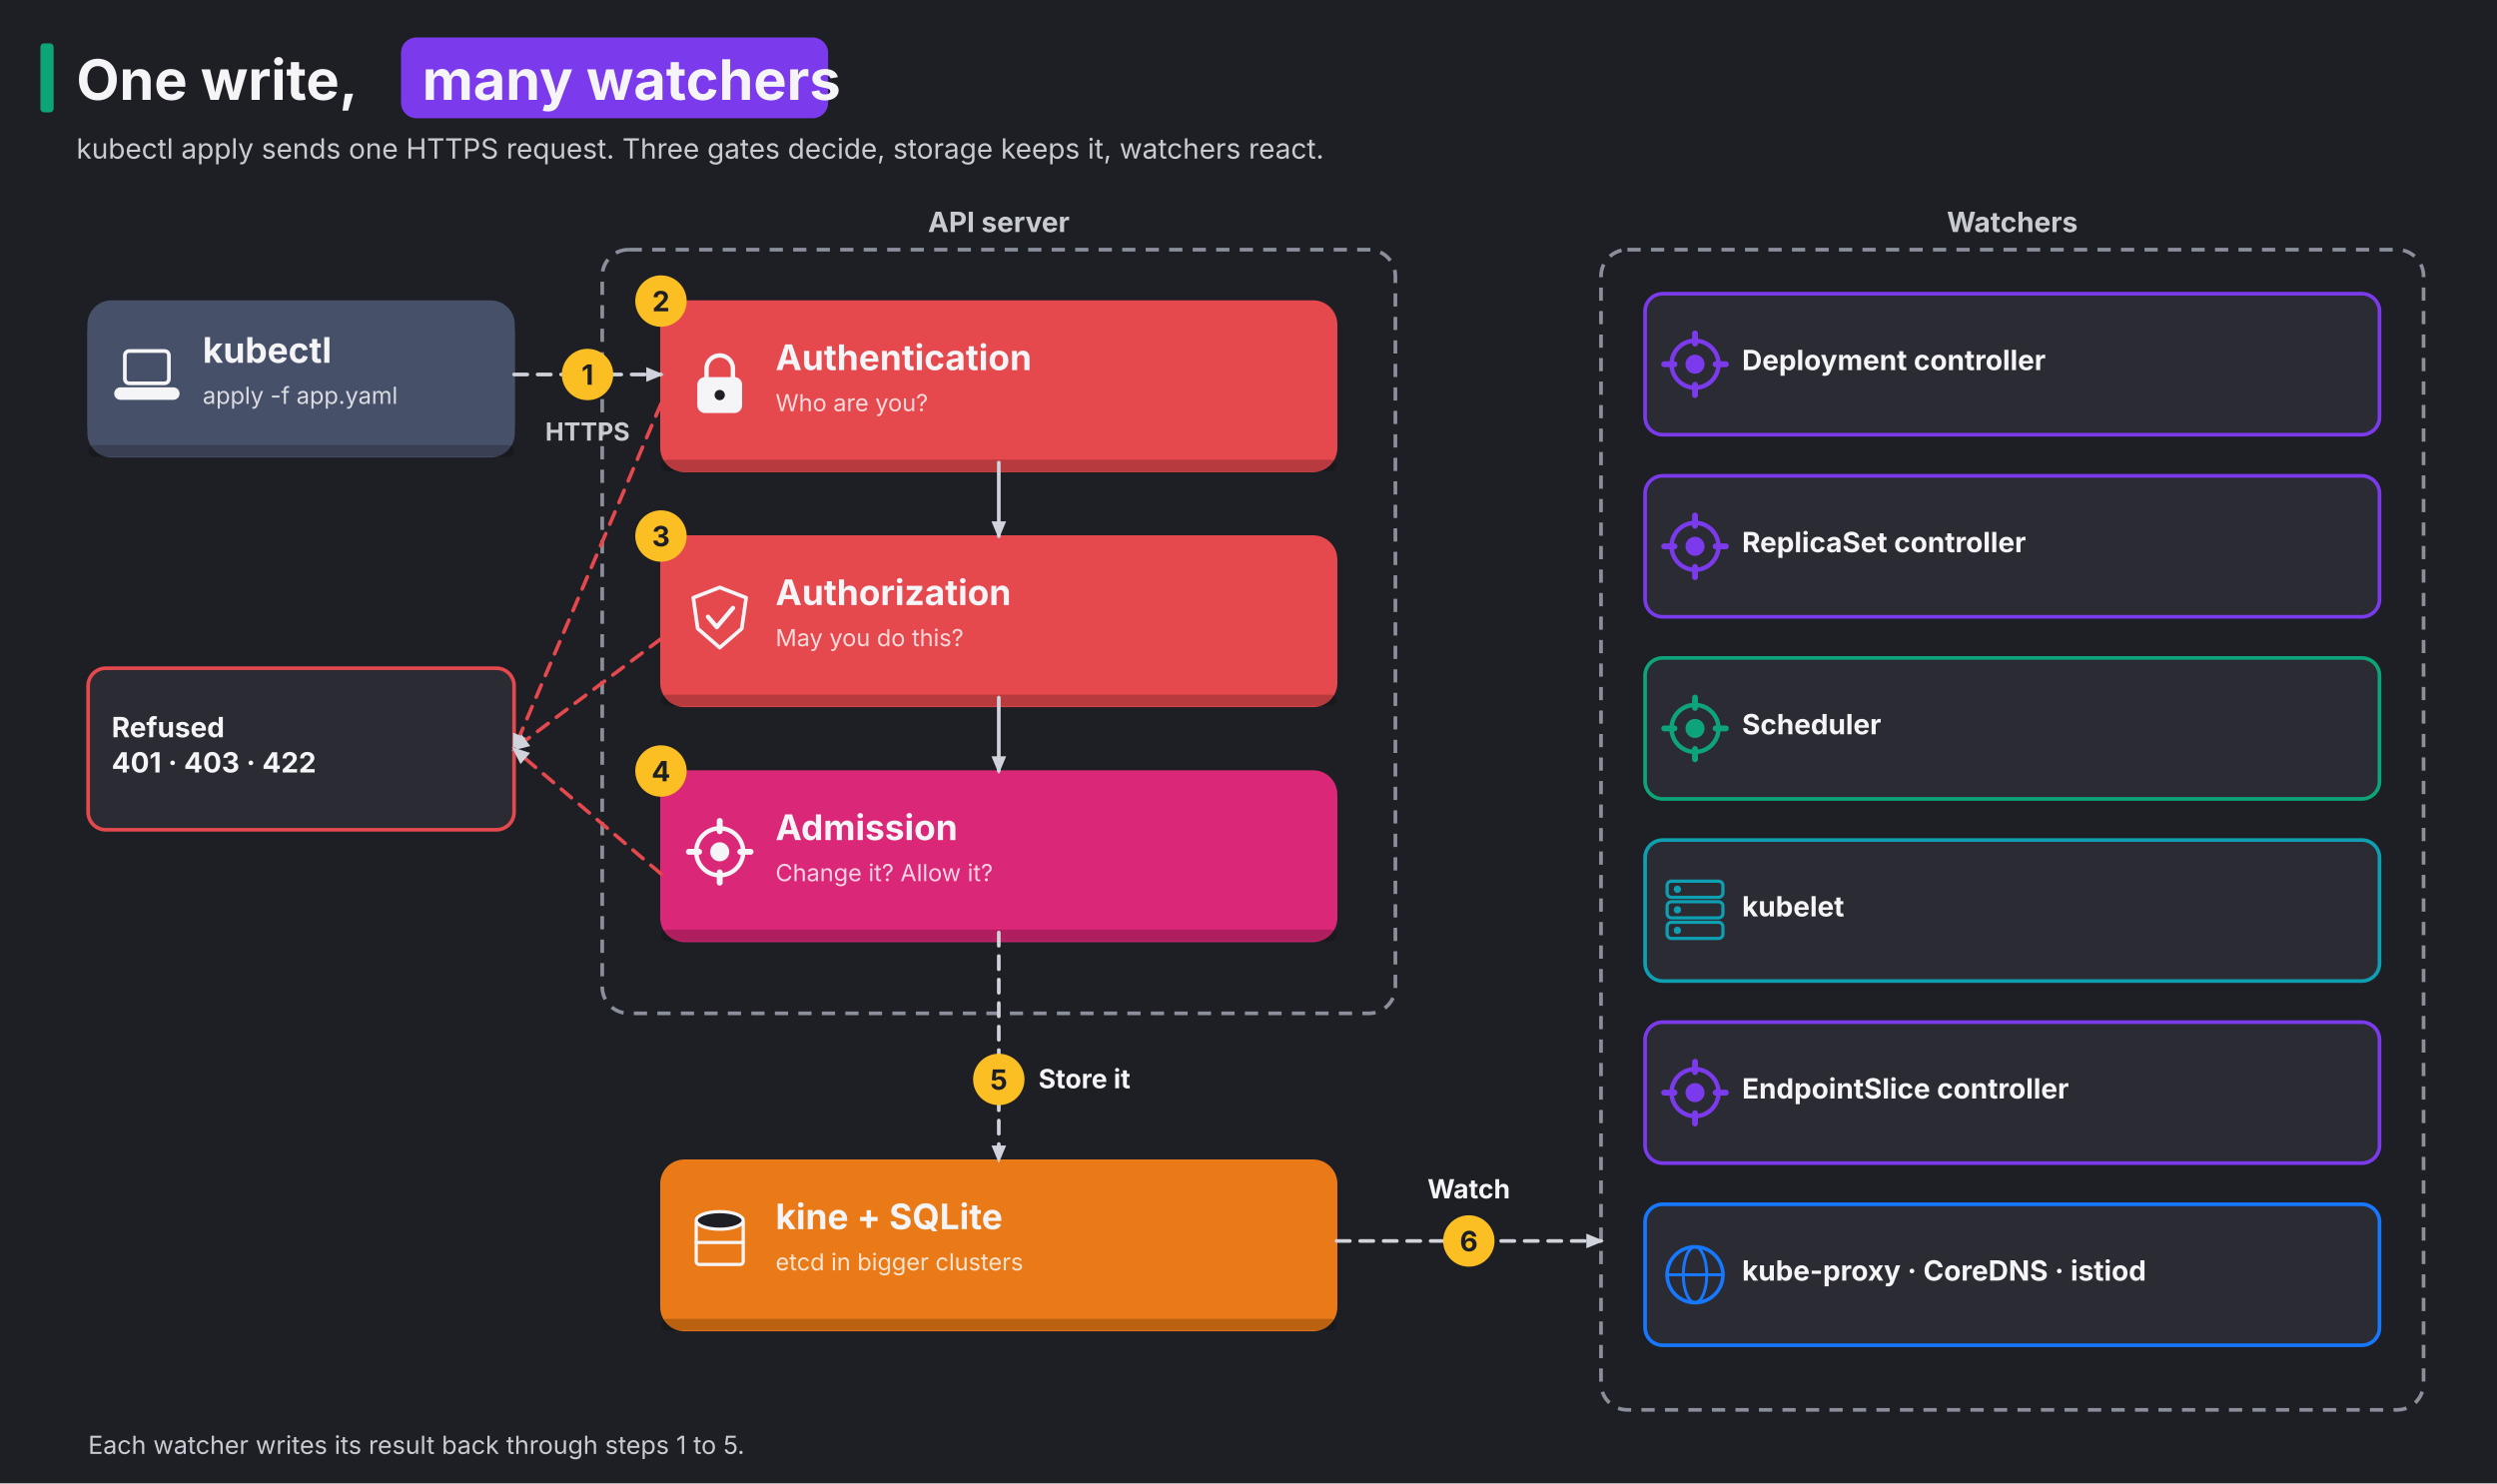
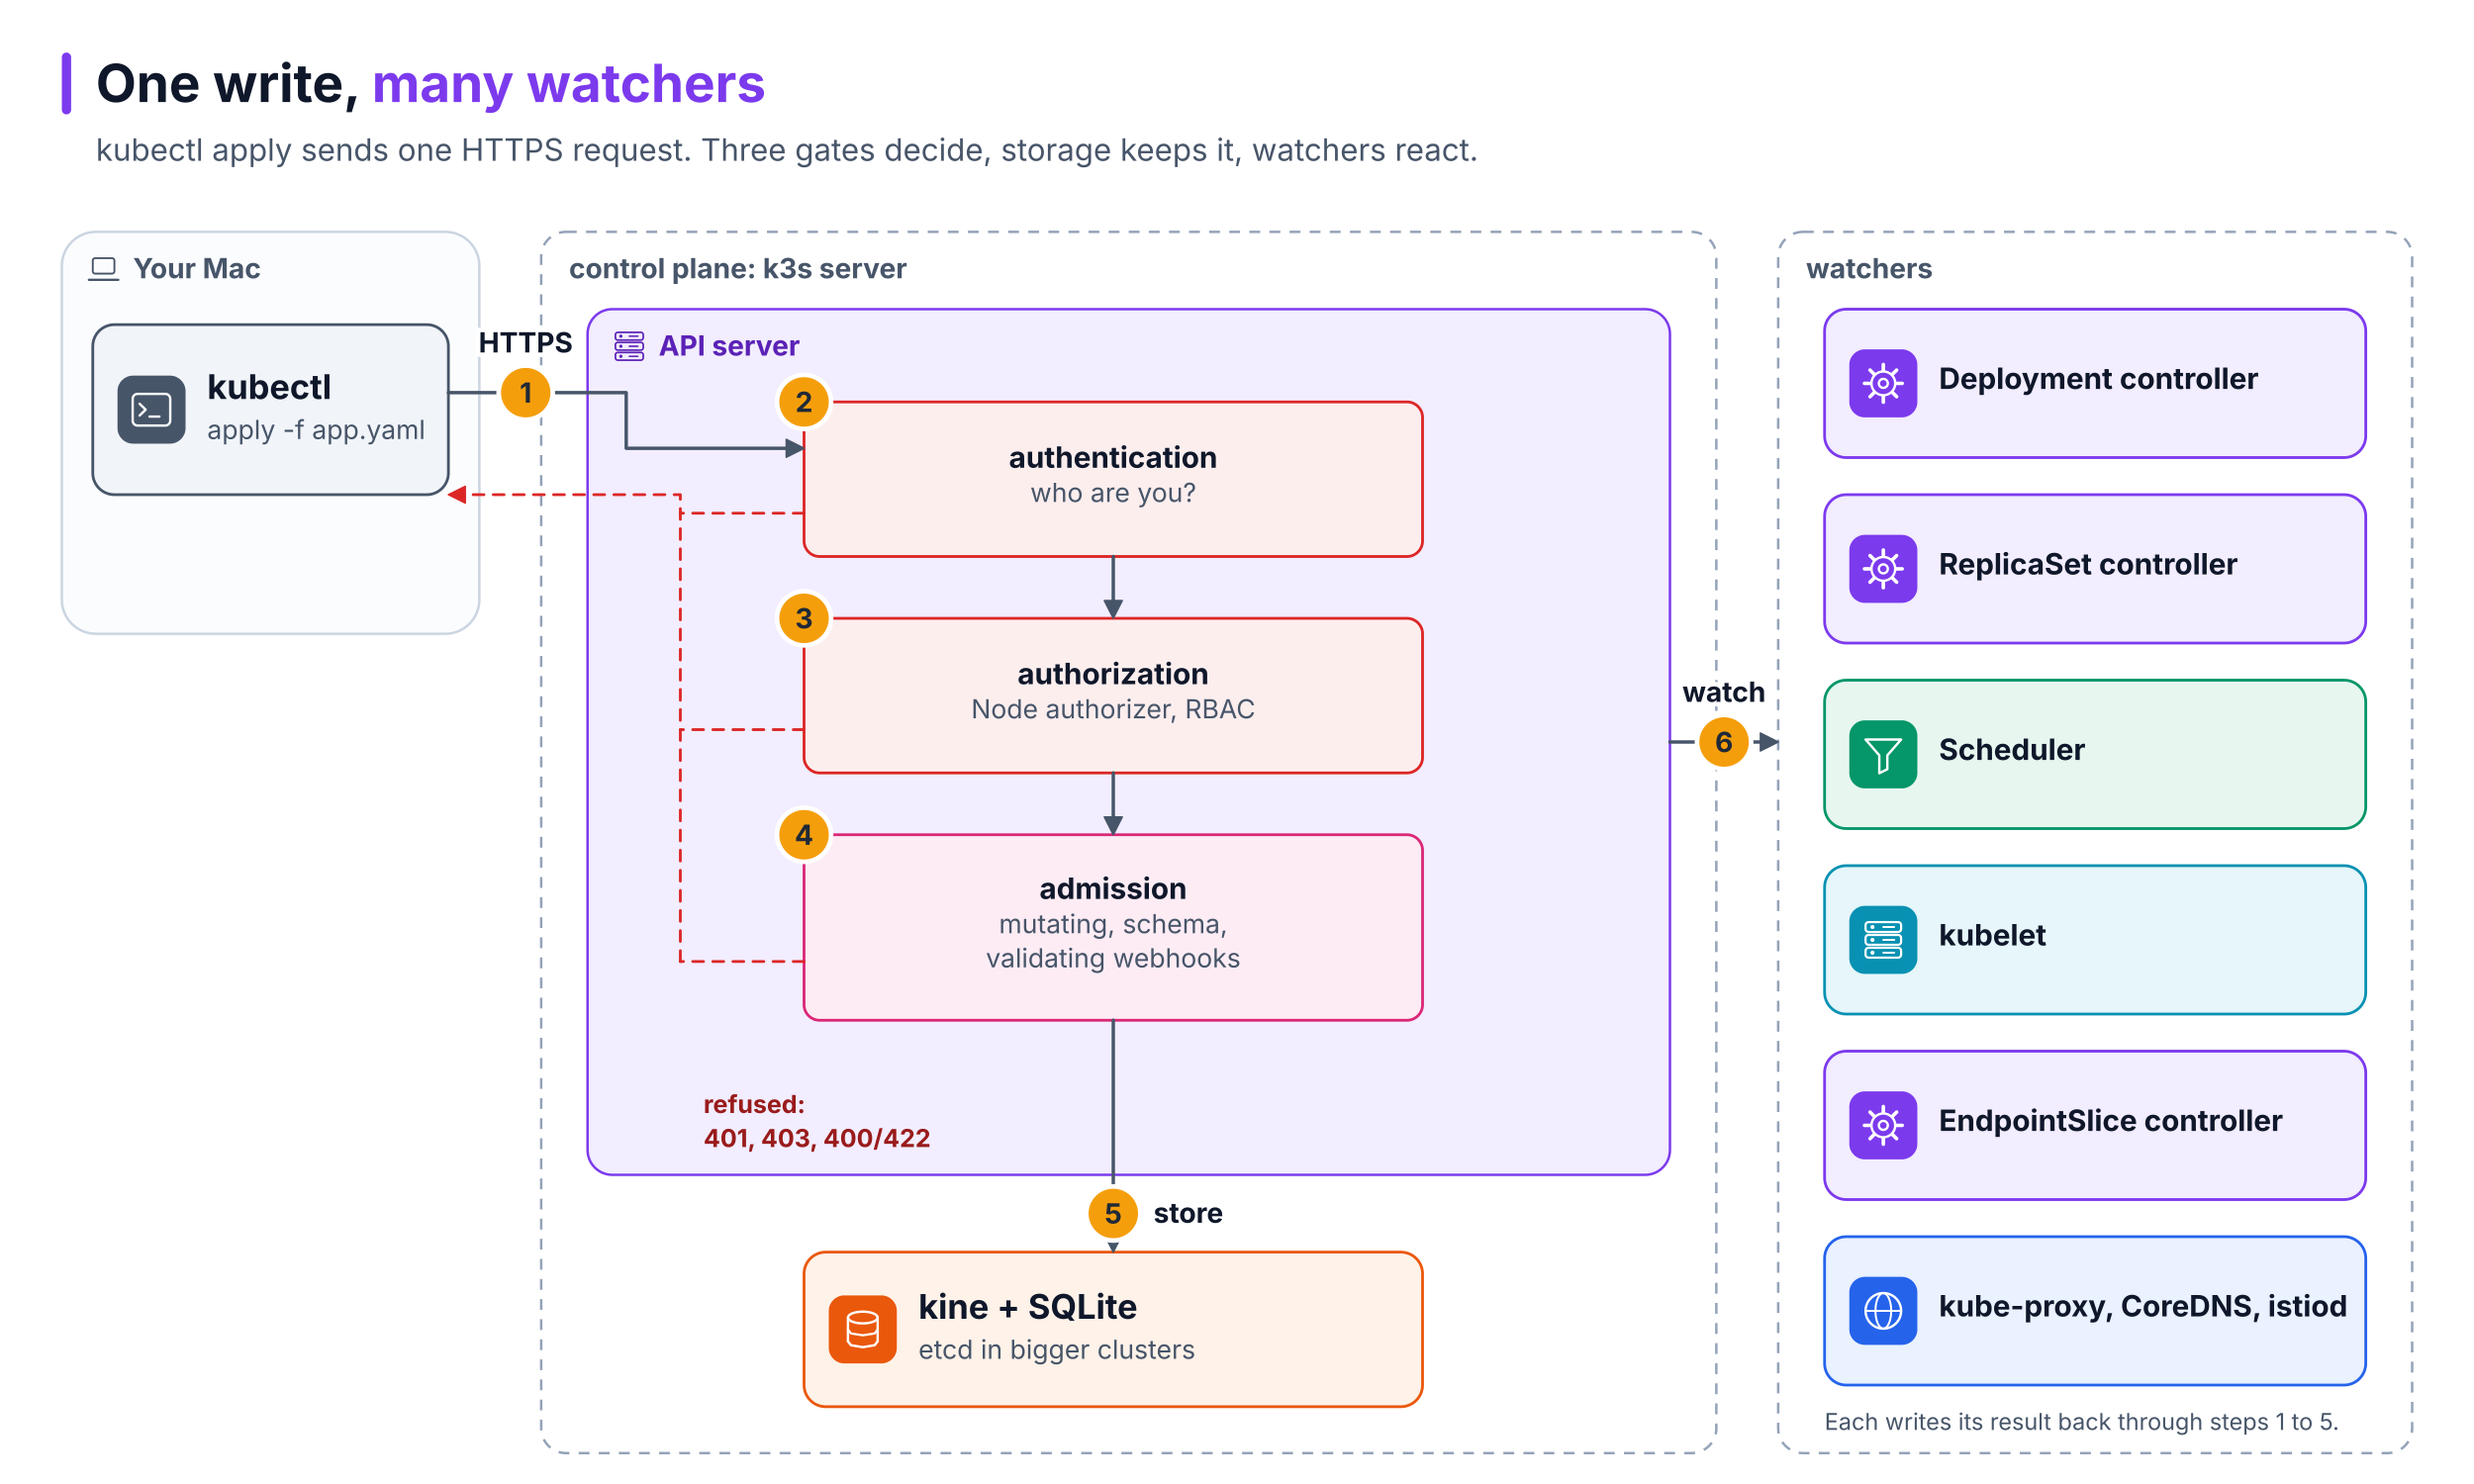
- <svg xmlns="http://www.w3.org/2000/svg" width="1700" height="1010" viewBox="0 0 1700 1010" font-family="Inter, -apple-system, 'Segoe UI', Helvetica, Arial, sans-serif">
-   <rect width="1700" height="1010" fill="#1e1f24" />
-   <defs>
-     <marker id="h" markerWidth="12" markerHeight="10" refX="10" refY="5" orient="auto" markerUnits="userSpaceOnUse">
-       <path d="M0,0 L12,5 L0,10 z" fill="#d0d3dc" />
-     </marker>
-   </defs>
-   <rect x="28.0" y="30.0" width="8.0" height="46.0" rx="2" fill="#0ea47a" stroke="#0ea47a" stroke-width="1" />
-   <text x="52.0" y="68.0" font-size="38" fill="#f5f5f7" font-weight="700" text-anchor="start">One write,</text>
-   <rect x="273.5" y="26.0" width="289.8" height="54.0" rx="10" fill="#7c3aed" stroke="#7c3aed" stroke-width="1" />
-   <text x="287.5" y="68.0" font-size="38" fill="#f5f5f7" font-weight="700" text-anchor="start">many watchers</text>
-   <text x="52.0" y="108.0" font-size="19" fill="#c9cbd3" text-anchor="start">kubectl apply sends one HTTPS request. Three gates decide, storage keeps it, watchers react.</text>
-   <rect x="60.0" y="211.0" width="290.0" height="100.0" rx="16" fill="#475069" stroke="#475069" stroke-width="1" />
-   <rect x="60.0" y="205.0" width="290.0" height="100.0" rx="16" fill="#475069" stroke="#475069" stroke-width="1" />
-   <rect x="60.0" y="303.0" width="290.0" height="8.0" rx="4" fill="#00000033" stroke="#00000033" stroke-width="0" />
-   <rect x="85.0" y="239.0" width="30.0" height="22.0" rx="3" fill="none" stroke="#f5f5f7" stroke-width="2.5" />
-   <rect x="79.0" y="265.0" width="42.0" height="6.0" rx="3" fill="#f5f5f7" stroke="#f5f5f7" stroke-width="2.5" />
-   <text x="138.0" y="247.0" font-size="24" fill="#f5f5f7" font-weight="700" text-anchor="start">kubectl</text>
-   <text x="138.0" y="275.0" font-size="16" fill="#ffffffcc" text-anchor="start">apply -f app.yaml</text>
-   <rect x="60.0" y="455.0" width="290.0" height="110.0" rx="12" fill="#2a2b33" stroke="#e5484d" stroke-width="2.5" />
-   <text x="76.0" y="502.0" font-size="19" fill="#f5f5f7" font-weight="700" text-anchor="start">Refused</text>
-   <text x="76.0" y="526.0" font-size="19" fill="#f5f5f7" font-weight="700" text-anchor="start">401 · 403 · 422</text>
-   <rect x="410.0" y="170.0" width="540.0" height="520.0" rx="18" fill="#00000000" stroke="#8b8f9c" stroke-width="2.5" stroke-dasharray="9 7" />
-   <text x="680.0" y="158.0" font-size="19" fill="#c9cbd3" font-weight="700" text-anchor="middle">API server</text>
-   <rect x="450.0" y="211.0" width="460.0" height="110.0" rx="16" fill="#e5484d" stroke="#e5484d" stroke-width="1" />
-   <rect x="450.0" y="205.0" width="460.0" height="110.0" rx="16" fill="#e5484d" stroke="#e5484d" stroke-width="1" />
-   <rect x="450.0" y="313.0" width="460.0" height="8.0" rx="4" fill="#00000033" stroke="#00000033" stroke-width="0" />
-   <rect x="476.0" y="258.0" width="28.0" height="22.0" rx="4" fill="#f5f5f7" stroke="#f5f5f7" stroke-width="2.5" />
-   <rect x="481.0" y="242.0" width="18.0" height="24.0" rx="9" fill="none" stroke="#f5f5f7" stroke-width="3" />
-   <ellipse cx="490.0" cy="269.0" rx="3" ry="3" fill="#1e1f24" stroke="#1e1f24" stroke-width="1" />
-   <text x="528.0" y="252.0" font-size="24" fill="#f5f5f7" font-weight="700" text-anchor="start">Authentication</text>
-   <text x="528.0" y="280.0" font-size="16" fill="#ffffffcc" text-anchor="start">Who are you?</text>
-   <ellipse cx="450.0" cy="205.0" rx="17" ry="17" fill="#fbbf24" stroke="#fbbf24" stroke-width="1" />
-   <text x="450.0" y="212.0" font-size="19" fill="#1e1f24" font-weight="700" text-anchor="middle">2</text>
-   <polyline points="450.0,275.0 350.0,510.0" fill="none" stroke="#e5484d" stroke-width="2.5" stroke-linecap="round" stroke-linejoin="round" stroke-dasharray="9 7" marker-end="url(#h)" />
-   <rect x="450.0" y="371.0" width="460.0" height="110.0" rx="16" fill="#e5484d" stroke="#e5484d" stroke-width="1" />
-   <rect x="450.0" y="365.0" width="460.0" height="110.0" rx="16" fill="#e5484d" stroke="#e5484d" stroke-width="1" />
-   <rect x="450.0" y="473.0" width="460.0" height="8.0" rx="4" fill="#00000033" stroke="#00000033" stroke-width="0" />
-   <polygon points="490.0,400.0 508.0,407.0 505.0,428.0 490.0,441.0 475.0,428.0 472.0,407.0" fill="none" stroke="#f5f5f7" stroke-width="2.5" stroke-linejoin="round" />
-   <polyline points="482.0,420.0 488.0,427.0 499.0,414.0" fill="none" stroke="#f5f5f7" stroke-width="3" stroke-linecap="round" stroke-linejoin="round" />
-   <text x="528.0" y="412.0" font-size="24" fill="#f5f5f7" font-weight="700" text-anchor="start">Authorization</text>
-   <text x="528.0" y="440.0" font-size="16" fill="#ffffffcc" text-anchor="start">May you do this?</text>
-   <ellipse cx="450.0" cy="365.0" rx="17" ry="17" fill="#fbbf24" stroke="#fbbf24" stroke-width="1" />
-   <text x="450.0" y="372.0" font-size="19" fill="#1e1f24" font-weight="700" text-anchor="middle">3</text>
-   <polyline points="450.0,435.0 350.0,510.0" fill="none" stroke="#e5484d" stroke-width="2.5" stroke-linecap="round" stroke-linejoin="round" stroke-dasharray="9 7" marker-end="url(#h)" />
-   <rect x="450.0" y="531.0" width="460.0" height="110.0" rx="16" fill="#db2777" stroke="#db2777" stroke-width="1" />
-   <rect x="450.0" y="525.0" width="460.0" height="110.0" rx="16" fill="#db2777" stroke="#db2777" stroke-width="1" />
-   <rect x="450.0" y="633.0" width="460.0" height="8.0" rx="4" fill="#00000033" stroke="#00000033" stroke-width="0" />
-   <ellipse cx="490.0" cy="580.0" rx="16" ry="16" fill="none" stroke="#f5f5f7" stroke-width="3" />
-   <ellipse cx="490.0" cy="580.0" rx="6" ry="6" fill="#f5f5f7" stroke="#f5f5f7" stroke-width="1" />
-   <polyline points="490.0,559.0 490.0,566.0" fill="none" stroke="#f5f5f7" stroke-width="4" stroke-linecap="round" stroke-linejoin="round" />
-   <polyline points="490.0,594.0 490.0,601.0" fill="none" stroke="#f5f5f7" stroke-width="4" stroke-linecap="round" stroke-linejoin="round" />
-   <polyline points="469.0,580.0 476.0,580.0" fill="none" stroke="#f5f5f7" stroke-width="4" stroke-linecap="round" stroke-linejoin="round" />
-   <polyline points="504.0,580.0 511.0,580.0" fill="none" stroke="#f5f5f7" stroke-width="4" stroke-linecap="round" stroke-linejoin="round" />
-   <text x="528.0" y="572.0" font-size="24" fill="#f5f5f7" font-weight="700" text-anchor="start">Admission</text>
-   <text x="528.0" y="600.0" font-size="16" fill="#ffffffcc" text-anchor="start">Change it? Allow it?</text>
-   <ellipse cx="450.0" cy="525.0" rx="17" ry="17" fill="#fbbf24" stroke="#fbbf24" stroke-width="1" />
-   <text x="450.0" y="532.0" font-size="19" fill="#1e1f24" font-weight="700" text-anchor="middle">4</text>
-   <polyline points="450.0,595.0 350.0,510.0" fill="none" stroke="#e5484d" stroke-width="2.5" stroke-linecap="round" stroke-linejoin="round" stroke-dasharray="9 7" marker-end="url(#h)" />
-   <polyline points="680.0,315.0 680.0,365.0" fill="none" stroke="#d0d3dc" stroke-width="2.5" stroke-linecap="round" stroke-linejoin="round" marker-end="url(#h)" />
-   <polyline points="680.0,475.0 680.0,525.0" fill="none" stroke="#d0d3dc" stroke-width="2.5" stroke-linecap="round" stroke-linejoin="round" marker-end="url(#h)" />
-   <polyline points="350.0,255.0 450.0,255.0" fill="none" stroke="#d0d3dc" stroke-width="2.5" stroke-linecap="round" stroke-linejoin="round" stroke-dasharray="9 7" marker-end="url(#h)" />
-   <ellipse cx="400.0" cy="255.0" rx="17" ry="17" fill="#fbbf24" stroke="#fbbf24" stroke-width="1" />
-   <text x="400.0" y="262.0" font-size="19" fill="#1e1f24" font-weight="700" text-anchor="middle">1</text>
-   <text x="400.0" y="300.0" font-size="17" fill="#c9cbd3" font-weight="700" text-anchor="middle">HTTPS</text>
-   <rect x="450.0" y="796.0" width="460.0" height="110.0" rx="16" fill="#ea7a17" stroke="#ea7a17" stroke-width="1" />
-   <rect x="450.0" y="790.0" width="460.0" height="110.0" rx="16" fill="#ea7a17" stroke="#ea7a17" stroke-width="1" />
-   <rect x="450.0" y="898.0" width="460.0" height="8.0" rx="4" fill="#00000033" stroke="#00000033" stroke-width="0" />
-   <rect x="474.0" y="831.0" width="32.0" height="30.0" rx="2" fill="none" stroke="#f5f5f7" stroke-width="2.2" />
-   <ellipse cx="490.0" cy="831.0" rx="16" ry="6" fill="#1e1f24" stroke="#f5f5f7" stroke-width="2.2" />
-   <polyline points="474.0,846.0 506.0,846.0" fill="none" stroke="#f5f5f7" stroke-width="2.2" stroke-linecap="round" stroke-linejoin="round" />
-   <text x="528.0" y="837.0" font-size="24" fill="#f5f5f7" font-weight="700" text-anchor="start">kine + SQLite</text>
-   <text x="528.0" y="865.0" font-size="16" fill="#ffffffcc" text-anchor="start">etcd in bigger clusters</text>
-   <polyline points="680.0,635.0 680.0,790.0" fill="none" stroke="#d0d3dc" stroke-width="2.5" stroke-linecap="round" stroke-linejoin="round" stroke-dasharray="9 7" marker-end="url(#h)" />
-   <ellipse cx="680.0" cy="735.0" rx="17" ry="17" fill="#fbbf24" stroke="#fbbf24" stroke-width="1" />
-   <text x="680.0" y="742.0" font-size="19" fill="#1e1f24" font-weight="700" text-anchor="middle">5</text>
-   <text x="707.0" y="741.0" font-size="18" fill="#f5f5f7" font-weight="700" text-anchor="start">Store it</text>
-   <rect x="1090.0" y="170.0" width="560.0" height="790.0" rx="18" fill="#00000000" stroke="#8b8f9c" stroke-width="2.5" stroke-dasharray="9 7" />
-   <text x="1370.0" y="158.0" font-size="19" fill="#c9cbd3" font-weight="700" text-anchor="middle">Watchers</text>
-   <rect x="1120.0" y="200.0" width="500.0" height="96.0" rx="12" fill="#2a2b33" stroke="#7c3aed" stroke-width="2.5" />
-   <ellipse cx="1154.0" cy="248.0" rx="16" ry="16" fill="none" stroke="#7c3aed" stroke-width="3" />
-   <ellipse cx="1154.0" cy="248.0" rx="6" ry="6" fill="#7c3aed" stroke="#7c3aed" stroke-width="1" />
-   <polyline points="1154.0,227.0 1154.0,234.0" fill="none" stroke="#7c3aed" stroke-width="4" stroke-linecap="round" stroke-linejoin="round" />
-   <polyline points="1154.0,262.0 1154.0,269.0" fill="none" stroke="#7c3aed" stroke-width="4" stroke-linecap="round" stroke-linejoin="round" />
-   <polyline points="1133.0,248.0 1140.0,248.0" fill="none" stroke="#7c3aed" stroke-width="4" stroke-linecap="round" stroke-linejoin="round" />
-   <polyline points="1168.0,248.0 1175.0,248.0" fill="none" stroke="#7c3aed" stroke-width="4" stroke-linecap="round" stroke-linejoin="round" />
-   <text x="1186.0" y="252.0" font-size="19" fill="#f5f5f7" font-weight="700" text-anchor="start">Deployment controller</text>
-   <rect x="1120.0" y="324.0" width="500.0" height="96.0" rx="12" fill="#2a2b33" stroke="#7c3aed" stroke-width="2.5" />
-   <ellipse cx="1154.0" cy="372.0" rx="16" ry="16" fill="none" stroke="#7c3aed" stroke-width="3" />
-   <ellipse cx="1154.0" cy="372.0" rx="6" ry="6" fill="#7c3aed" stroke="#7c3aed" stroke-width="1" />
-   <polyline points="1154.0,351.0 1154.0,358.0" fill="none" stroke="#7c3aed" stroke-width="4" stroke-linecap="round" stroke-linejoin="round" />
-   <polyline points="1154.0,386.0 1154.0,393.0" fill="none" stroke="#7c3aed" stroke-width="4" stroke-linecap="round" stroke-linejoin="round" />
-   <polyline points="1133.0,372.0 1140.0,372.0" fill="none" stroke="#7c3aed" stroke-width="4" stroke-linecap="round" stroke-linejoin="round" />
-   <polyline points="1168.0,372.0 1175.0,372.0" fill="none" stroke="#7c3aed" stroke-width="4" stroke-linecap="round" stroke-linejoin="round" />
-   <text x="1186.0" y="376.0" font-size="19" fill="#f5f5f7" font-weight="700" text-anchor="start">ReplicaSet controller</text>
-   <rect x="1120.0" y="448.0" width="500.0" height="96.0" rx="12" fill="#2a2b33" stroke="#0ea47a" stroke-width="2.5" />
-   <ellipse cx="1154.0" cy="496.0" rx="16" ry="16" fill="none" stroke="#0ea47a" stroke-width="3" />
-   <ellipse cx="1154.0" cy="496.0" rx="6" ry="6" fill="#0ea47a" stroke="#0ea47a" stroke-width="1" />
-   <polyline points="1154.0,475.0 1154.0,482.0" fill="none" stroke="#0ea47a" stroke-width="4" stroke-linecap="round" stroke-linejoin="round" />
-   <polyline points="1154.0,510.0 1154.0,517.0" fill="none" stroke="#0ea47a" stroke-width="4" stroke-linecap="round" stroke-linejoin="round" />
-   <polyline points="1133.0,496.0 1140.0,496.0" fill="none" stroke="#0ea47a" stroke-width="4" stroke-linecap="round" stroke-linejoin="round" />
-   <polyline points="1168.0,496.0 1175.0,496.0" fill="none" stroke="#0ea47a" stroke-width="4" stroke-linecap="round" stroke-linejoin="round" />
-   <text x="1186.0" y="500.0" font-size="19" fill="#f5f5f7" font-weight="700" text-anchor="start">Scheduler</text>
-   <rect x="1120.0" y="572.0" width="500.0" height="96.0" rx="12" fill="#2a2b33" stroke="#0e9fb3" stroke-width="2.5" />
-   <rect x="1135.0" y="600.0" width="38.0" height="11.0" rx="3" fill="none" stroke="#0e9fb3" stroke-width="2.2" />
-   <ellipse cx="1142.0" cy="605.5" rx="2" ry="2" fill="#0e9fb3" stroke="#0e9fb3" stroke-width="1" />
-   <rect x="1135.0" y="614.0" width="38.0" height="11.0" rx="3" fill="none" stroke="#0e9fb3" stroke-width="2.2" />
-   <ellipse cx="1142.0" cy="619.5" rx="2" ry="2" fill="#0e9fb3" stroke="#0e9fb3" stroke-width="1" />
-   <rect x="1135.0" y="628.0" width="38.0" height="11.0" rx="3" fill="none" stroke="#0e9fb3" stroke-width="2.2" />
-   <ellipse cx="1142.0" cy="633.5" rx="2" ry="2" fill="#0e9fb3" stroke="#0e9fb3" stroke-width="1" />
-   <text x="1186.0" y="624.0" font-size="19" fill="#f5f5f7" font-weight="700" text-anchor="start">kubelet</text>
-   <rect x="1120.0" y="696.0" width="500.0" height="96.0" rx="12" fill="#2a2b33" stroke="#7c3aed" stroke-width="2.5" />
-   <ellipse cx="1154.0" cy="744.0" rx="16" ry="16" fill="none" stroke="#7c3aed" stroke-width="3" />
-   <ellipse cx="1154.0" cy="744.0" rx="6" ry="6" fill="#7c3aed" stroke="#7c3aed" stroke-width="1" />
-   <polyline points="1154.0,723.0 1154.0,730.0" fill="none" stroke="#7c3aed" stroke-width="4" stroke-linecap="round" stroke-linejoin="round" />
-   <polyline points="1154.0,758.0 1154.0,765.0" fill="none" stroke="#7c3aed" stroke-width="4" stroke-linecap="round" stroke-linejoin="round" />
-   <polyline points="1133.0,744.0 1140.0,744.0" fill="none" stroke="#7c3aed" stroke-width="4" stroke-linecap="round" stroke-linejoin="round" />
-   <polyline points="1168.0,744.0 1175.0,744.0" fill="none" stroke="#7c3aed" stroke-width="4" stroke-linecap="round" stroke-linejoin="round" />
-   <text x="1186.0" y="748.0" font-size="19" fill="#f5f5f7" font-weight="700" text-anchor="start">EndpointSlice controller</text>
-   <rect x="1120.0" y="820.0" width="500.0" height="96.0" rx="12" fill="#2a2b33" stroke="#1677ff" stroke-width="2.5" />
-   <ellipse cx="1154.0" cy="868.0" rx="19" ry="19" fill="none" stroke="#1677ff" stroke-width="2.5" />
-   <ellipse cx="1154.0" cy="868.0" rx="8" ry="19" fill="none" stroke="#1677ff" stroke-width="2" />
-   <polyline points="1135.0,868.0 1173.0,868.0" fill="none" stroke="#1677ff" stroke-width="2" stroke-linecap="round" stroke-linejoin="round" />
-   <text x="1186.0" y="872.0" font-size="19" fill="#f5f5f7" font-weight="700" text-anchor="start">kube-proxy · CoreDNS · istiod</text>
-   <polyline points="910.0,845.0 1090.0,845.0" fill="none" stroke="#d0d3dc" stroke-width="2.5" stroke-linecap="round" stroke-linejoin="round" stroke-dasharray="9 7" marker-end="url(#h)" />
-   <ellipse cx="1000.0" cy="845.0" rx="17" ry="17" fill="#fbbf24" stroke="#fbbf24" stroke-width="1" />
-   <text x="1000.0" y="852.0" font-size="19" fill="#1e1f24" font-weight="700" text-anchor="middle">6</text>
-   <text x="1000.0" y="816.0" font-size="18" fill="#f5f5f7" font-weight="700" text-anchor="middle">Watch</text>
-   <text x="60.0" y="990.0" font-size="17" fill="#c9cbd3" text-anchor="start">Each watcher writes its result back through steps 1 to 5.</text>
+ <svg xmlns="http://www.w3.org/2000/svg" width="1600" height="960" viewBox="0 0 1600 960" font-family="Inter, -apple-system, 'Segoe UI', Helvetica, Arial, sans-serif">
+   <rect width="1600" height="960" fill="#ffffff" />
+   <rect x="40.0" y="34.0" width="6.0" height="40.0" rx="3.0" fill="#7c3aed" stroke="none" />
+   <text x="62" y="66" font-size="34" font-weight="700" fill="#0f172a">One write, <tspan fill="#7c3aed">many watchers</tspan>
+   </text>
+   <text x="62.0" y="104.0" font-size="20.0" fill="#475569" text-anchor="start">kubectl apply sends one HTTPS request. Three gates decide, storage keeps it, watchers react.</text>
+   <rect x="40.0" y="150.0" width="270.0" height="260.0" rx="22.0" fill="#fbfcfe" stroke="#cbd5e1" stroke-width="1.6" />
+   <rect x="60.0" y="167.0" width="14.0" height="10.0" rx="1.5" fill="none" stroke="#475569" stroke-width="1.2" />
+   <polyline points="57.5,181.0 76.5,181.0" fill="none" stroke="#475569" stroke-width="1.50" stroke-linecap="round" stroke-linejoin="round" />
+   <text x="86.0" y="180.0" font-size="18.0" fill="#475569" font-weight="700" text-anchor="start">Your Mac</text>
+   <rect x="60.0" y="210.0" width="230.0" height="110.0" rx="14.0" fill="#f1f4f8" stroke="#475569" stroke-width="1.8" />
+   <rect x="76.0" y="243.0" width="44.0" height="44.0" rx="10.0" fill="#475569" stroke="none" />
+   <rect x="85.8" y="254.8" width="24.3" height="20.5" rx="3.2" fill="none" stroke="#ffffff" stroke-width="1.536" />
+   <polyline points="90.3,261.2 94.2,265.0 90.3,268.8" fill="none" stroke="#ffffff" stroke-width="1.54" stroke-linecap="round" stroke-linejoin="round" />
+   <polyline points="96.7,269.5 103.1,269.5" fill="none" stroke="#ffffff" stroke-width="1.54" stroke-linecap="round" stroke-linejoin="round" />
+   <text x="134.0" y="258.1" font-size="22.0" fill="#0f172a" font-weight="700" text-anchor="start">kubectl</text>
+   <text x="134.0" y="284.0" font-size="17.0" fill="#475569" text-anchor="start">apply -f app.yaml</text>
+   <rect x="350.0" y="150.0" width="760.0" height="790.0" rx="16.0" fill="none" stroke="#94a3b8" stroke-width="1.6" stroke-dasharray="7 6" />
+   <text x="368.0" y="180.0" font-size="18.0" fill="#475569" font-weight="700" text-anchor="start">control plane: k3s server</text>
+   <rect x="380.0" y="200.0" width="700.0" height="560.0" rx="16.0" fill="#f2edff" stroke="#7c3aed" stroke-width="1.6" />
+   <rect x="398.0" y="215.0" width="18.0" height="5.0" rx="1.5" fill="none" stroke="#5b21b6" stroke-width="1.1" />
+   <ellipse cx="401.5" cy="217.5" rx="0.8" ry="0.8" fill="#5b21b6" stroke="#5b21b6" stroke-width="0.50" />
+   <polyline points="407.0,217.5 412.5,217.5" fill="none" stroke="#5b21b6" stroke-width="1.00" stroke-linecap="round" stroke-linejoin="round" />
+   <rect x="398.0" y="221.5" width="18.0" height="5.0" rx="1.5" fill="none" stroke="#5b21b6" stroke-width="1.1" />
+   <ellipse cx="401.5" cy="224.0" rx="0.8" ry="0.8" fill="#5b21b6" stroke="#5b21b6" stroke-width="0.50" />
+   <polyline points="407.0,224.0 412.5,224.0" fill="none" stroke="#5b21b6" stroke-width="1.00" stroke-linecap="round" stroke-linejoin="round" />
+   <rect x="398.0" y="228.0" width="18.0" height="5.0" rx="1.5" fill="none" stroke="#5b21b6" stroke-width="1.1" />
+   <ellipse cx="401.5" cy="230.5" rx="0.8" ry="0.8" fill="#5b21b6" stroke="#5b21b6" stroke-width="0.50" />
+   <polyline points="407.0,230.5 412.5,230.5" fill="none" stroke="#5b21b6" stroke-width="1.00" stroke-linecap="round" stroke-linejoin="round" />
+   <text x="426.0" y="230.0" font-size="18.0" fill="#5b21b6" font-weight="700" text-anchor="start">API server</text>
+   <rect x="520.0" y="260.0" width="400.0" height="100.0" rx="10.0" fill="#fdeeee" stroke="#dc2626" stroke-width="1.8" />
+   <text x="720.0" y="302.6" font-size="19.0" fill="#0f172a" font-weight="700" text-anchor="middle">authentication</text>
+   <text x="720.0" y="324.7" font-size="17.0" fill="#475569" text-anchor="middle">who are you?</text>
+   <rect x="520.0" y="400.0" width="400.0" height="100.0" rx="10.0" fill="#fdeeee" stroke="#dc2626" stroke-width="1.8" />
+   <text x="720.0" y="442.6" font-size="19.0" fill="#0f172a" font-weight="700" text-anchor="middle">authorization</text>
+   <text x="720.0" y="464.7" font-size="17.0" fill="#475569" text-anchor="middle">Node authorizer, RBAC</text>
+   <rect x="520.0" y="540.0" width="400.0" height="120.0" rx="10.0" fill="#fdecf4" stroke="#db2777" stroke-width="1.8" />
+   <text x="720.0" y="581.5" font-size="19.0" fill="#0f172a" font-weight="700" text-anchor="middle">admission</text>
+   <text x="720.0" y="603.7" font-size="17.0" fill="#475569" text-anchor="middle">mutating, schema,</text>
+   <text x="720.0" y="625.8" font-size="17.0" fill="#475569" text-anchor="middle">validating webhooks</text>
+   <ellipse cx="520.0" cy="260.0" rx="19.0" ry="19.0" fill="#ffffff" stroke="none" />
+   <ellipse cx="520.0" cy="260.0" rx="16.0" ry="16.0" fill="#f59e0b" stroke="none" />
+   <text x="520.0" y="266.5" font-size="18.0" fill="#1f2937" font-weight="700" text-anchor="middle">2</text>
+   <ellipse cx="520.0" cy="400.0" rx="19.0" ry="19.0" fill="#ffffff" stroke="none" />
+   <ellipse cx="520.0" cy="400.0" rx="16.0" ry="16.0" fill="#f59e0b" stroke="none" />
+   <text x="520.0" y="406.5" font-size="18.0" fill="#1f2937" font-weight="700" text-anchor="middle">3</text>
+   <ellipse cx="520.0" cy="540.0" rx="19.0" ry="19.0" fill="#ffffff" stroke="none" />
+   <ellipse cx="520.0" cy="540.0" rx="16.0" ry="16.0" fill="#f59e0b" stroke="none" />
+   <text x="520.0" y="546.5" font-size="18.0" fill="#1f2937" font-weight="700" text-anchor="middle">4</text>
+   <polyline points="720.0,360.0 720.0,390.5" fill="none" stroke="#475569" stroke-width="2.20" stroke-linecap="round" stroke-linejoin="round" />
+   <polygon points="720.0,400.0 714.2,388.5 725.8,388.5" fill="#475569" stroke="#475569" stroke-width="1" stroke-linejoin="round" />
+   <polyline points="720.0,500.0 720.0,530.5" fill="none" stroke="#475569" stroke-width="2.20" stroke-linecap="round" stroke-linejoin="round" />
+   <polygon points="720.0,540.0 714.2,528.5 725.8,528.5" fill="#475569" stroke="#475569" stroke-width="1" stroke-linejoin="round" />
+   <rect x="520.0" y="810.0" width="400.0" height="100.0" rx="14.0" fill="#fff2e8" stroke="#ea580c" stroke-width="1.8" />
+   <rect x="536.0" y="838.0" width="44.0" height="44.0" rx="10.0" fill="#ea580c" stroke="none" />
+   <ellipse cx="558.0" cy="852.3" rx="9.6" ry="3.8" fill="none" stroke="#ffffff" stroke-width="1.54" />
+   <polyline points="548.4,852.3 548.4,867.7" fill="none" stroke="#ffffff" stroke-width="1.54" stroke-linecap="round" stroke-linejoin="round" />
+   <polyline points="567.6,852.3 567.6,867.7" fill="none" stroke="#ffffff" stroke-width="1.54" stroke-linecap="round" stroke-linejoin="round" />
+   <polyline points="548.4,867.7 550.3,870.2 558.0,871.5 565.7,870.2 567.6,867.7" fill="none" stroke="#ffffff" stroke-width="1.54" stroke-linecap="round" stroke-linejoin="round" />
+   <polyline points="548.4,860.0 550.3,862.6 558.0,863.8 565.7,862.6 567.6,860.0" fill="none" stroke="#ffffff" stroke-width="1.41" stroke-linecap="round" stroke-linejoin="round" />
+   <text x="594.0" y="853.1" font-size="22.0" fill="#0f172a" font-weight="700" text-anchor="start">kine + SQLite</text>
+   <text x="594.0" y="879.0" font-size="17.0" fill="#475569" text-anchor="start">etcd in bigger clusters</text>
+   <polyline points="720.0,660.0 720.0,800.5" fill="none" stroke="#475569" stroke-width="2.20" stroke-linecap="round" stroke-linejoin="round" />
+   <polygon points="720.0,810.0 714.2,798.5 725.8,798.5" fill="#475569" stroke="#475569" stroke-width="1" stroke-linejoin="round" />
+   <ellipse cx="720.0" cy="785.0" rx="19.0" ry="19.0" fill="#ffffff" stroke="none" />
+   <ellipse cx="720.0" cy="785.0" rx="16.0" ry="16.0" fill="#f59e0b" stroke="none" />
+   <text x="720.0" y="791.5" font-size="18.0" fill="#1f2937" font-weight="700" text-anchor="middle">5</text>
+   <text x="746.0" y="791.0" font-size="18.0" fill="#0f172a" font-weight="700" stroke="#ffffff" stroke-width="6" stroke-linejoin="round" paint-order="stroke" text-anchor="start">store</text>
+   <polyline points="290.0,254.0 405.0,254.0 405.0,290.0 510.5,290.0" fill="none" stroke="#475569" stroke-width="2.20" stroke-linecap="round" stroke-linejoin="round" />
+   <polygon points="520.0,290.0 508.5,295.8 508.5,284.2" fill="#475569" stroke="#475569" stroke-width="1" stroke-linejoin="round" />
+   <ellipse cx="340.0" cy="254.0" rx="19.0" ry="19.0" fill="#ffffff" stroke="none" />
+   <ellipse cx="340.0" cy="254.0" rx="16.0" ry="16.0" fill="#f59e0b" stroke="none" />
+   <text x="340.0" y="260.5" font-size="18.0" fill="#1f2937" font-weight="700" text-anchor="middle">1</text>
+   <text x="340.0" y="228.0" font-size="18.0" fill="#0f172a" font-weight="700" stroke="#ffffff" stroke-width="6" stroke-linejoin="round" paint-order="stroke" text-anchor="middle">HTTPS</text>
+   <polyline points="520.0,332.0 440.0,332.0" fill="none" stroke="#dc2626" stroke-width="1.80" stroke-linecap="round" stroke-linejoin="round" stroke-dasharray="7 6" />
+   <polyline points="520.0,472.0 440.0,472.0" fill="none" stroke="#dc2626" stroke-width="1.80" stroke-linecap="round" stroke-linejoin="round" stroke-dasharray="7 6" />
+   <polyline points="520.0,622.0 440.0,622.0" fill="none" stroke="#dc2626" stroke-width="1.80" stroke-linecap="round" stroke-linejoin="round" stroke-dasharray="7 6" />
+   <polyline points="440.0,622.0 440.0,320.0 298.9,320.0" fill="none" stroke="#dc2626" stroke-width="1.80" stroke-linecap="round" stroke-linejoin="round" stroke-dasharray="7 6" />
+   <polygon points="290.0,320.0 300.9,314.6 300.9,325.4" fill="#dc2626" stroke="#dc2626" stroke-width="1" stroke-linejoin="round" />
+   <text x="455.0" y="720.0" font-size="16.0" fill="#991b1b" font-weight="700" text-anchor="start">refused:</text>
+   <text x="455.0" y="742.0" font-size="16.0" fill="#991b1b" font-weight="700" text-anchor="start">401, 403, 400/422</text>
+   <rect x="1150.0" y="150.0" width="410.0" height="790.0" rx="16.0" fill="none" stroke="#94a3b8" stroke-width="1.6" stroke-dasharray="7 6" />
+   <text x="1168.0" y="180.0" font-size="18.0" fill="#475569" font-weight="700" text-anchor="start">watchers</text>
+   <rect x="1180.0" y="200.0" width="350.0" height="96.0" rx="14.0" fill="#f2edff" stroke="#7c3aed" stroke-width="1.8" />
+   <rect x="1196.0" y="226.0" width="44.0" height="44.0" rx="10.0" fill="#7c3aed" stroke="none" />
+   <polyline points="1218.0,235.8 1218.0,240.3" fill="none" stroke="#ffffff" stroke-width="2.30" stroke-linecap="round" stroke-linejoin="round" />
+   <polyline points="1218.0,255.7 1218.0,260.2" fill="none" stroke="#ffffff" stroke-width="2.30" stroke-linecap="round" stroke-linejoin="round" />
+   <polyline points="1205.8,248.0 1210.3,248.0" fill="none" stroke="#ffffff" stroke-width="2.30" stroke-linecap="round" stroke-linejoin="round" />
+   <polyline points="1225.7,248.0 1230.2,248.0" fill="none" stroke="#ffffff" stroke-width="2.30" stroke-linecap="round" stroke-linejoin="round" />
+   <polyline points="1209.4,239.4 1212.6,242.6" fill="none" stroke="#ffffff" stroke-width="2.30" stroke-linecap="round" stroke-linejoin="round" />
+   <polyline points="1223.4,253.4 1226.6,256.6" fill="none" stroke="#ffffff" stroke-width="2.30" stroke-linecap="round" stroke-linejoin="round" />
+   <polyline points="1226.6,239.4 1223.4,242.6" fill="none" stroke="#ffffff" stroke-width="2.30" stroke-linecap="round" stroke-linejoin="round" />
+   <polyline points="1209.4,256.6 1212.6,253.4" fill="none" stroke="#ffffff" stroke-width="2.30" stroke-linecap="round" stroke-linejoin="round" />
+   <ellipse cx="1218.0" cy="248.0" rx="7.7" ry="7.7" fill="#7c3aed" stroke="#ffffff" stroke-width="1.54" />
+   <ellipse cx="1218.0" cy="248.0" rx="2.9" ry="2.9" fill="none" stroke="#ffffff" stroke-width="1.54" />
+   <text x="1254.0" y="251.6" font-size="19.0" fill="#0f172a" font-weight="700" text-anchor="start">Deployment controller</text>
+   <rect x="1180.0" y="320.0" width="350.0" height="96.0" rx="14.0" fill="#f2edff" stroke="#7c3aed" stroke-width="1.8" />
+   <rect x="1196.0" y="346.0" width="44.0" height="44.0" rx="10.0" fill="#7c3aed" stroke="none" />
+   <polyline points="1218.0,355.8 1218.0,360.3" fill="none" stroke="#ffffff" stroke-width="2.30" stroke-linecap="round" stroke-linejoin="round" />
+   <polyline points="1218.0,375.7 1218.0,380.2" fill="none" stroke="#ffffff" stroke-width="2.30" stroke-linecap="round" stroke-linejoin="round" />
+   <polyline points="1205.8,368.0 1210.3,368.0" fill="none" stroke="#ffffff" stroke-width="2.30" stroke-linecap="round" stroke-linejoin="round" />
+   <polyline points="1225.7,368.0 1230.2,368.0" fill="none" stroke="#ffffff" stroke-width="2.30" stroke-linecap="round" stroke-linejoin="round" />
+   <polyline points="1209.4,359.4 1212.6,362.6" fill="none" stroke="#ffffff" stroke-width="2.30" stroke-linecap="round" stroke-linejoin="round" />
+   <polyline points="1223.4,373.4 1226.6,376.6" fill="none" stroke="#ffffff" stroke-width="2.30" stroke-linecap="round" stroke-linejoin="round" />
+   <polyline points="1226.6,359.4 1223.4,362.6" fill="none" stroke="#ffffff" stroke-width="2.30" stroke-linecap="round" stroke-linejoin="round" />
+   <polyline points="1209.4,376.6 1212.6,373.4" fill="none" stroke="#ffffff" stroke-width="2.30" stroke-linecap="round" stroke-linejoin="round" />
+   <ellipse cx="1218.0" cy="368.0" rx="7.7" ry="7.7" fill="#7c3aed" stroke="#ffffff" stroke-width="1.54" />
+   <ellipse cx="1218.0" cy="368.0" rx="2.9" ry="2.9" fill="none" stroke="#ffffff" stroke-width="1.54" />
+   <text x="1254.0" y="371.6" font-size="19.0" fill="#0f172a" font-weight="700" text-anchor="start">ReplicaSet controller</text>
+   <rect x="1180.0" y="440.0" width="350.0" height="96.0" rx="14.0" fill="#e7f7f0" stroke="#059669" stroke-width="1.8" />
+   <rect x="1196.0" y="466.0" width="44.0" height="44.0" rx="10.0" fill="#059669" stroke="none" />
+   <polygon points="1206.5,478.4 1229.5,478.4 1220.6,488.6 1220.6,497.6 1215.4,500.2 1215.4,488.6" fill="none" stroke="#ffffff" stroke-width="1.54" stroke-linejoin="round" />
+   <text x="1254.0" y="491.6" font-size="19.0" fill="#0f172a" font-weight="700" text-anchor="start">Scheduler</text>
+   <rect x="1180.0" y="560.0" width="350.0" height="96.0" rx="14.0" fill="#e6f6fa" stroke="#0891b2" stroke-width="1.8" />
+   <rect x="1196.0" y="586.0" width="44.0" height="44.0" rx="10.0" fill="#0891b2" stroke="none" />
+   <rect x="1206.5" y="596.5" width="23.0" height="6.4" rx="1.9" fill="none" stroke="#ffffff" stroke-width="1.408" />
+   <ellipse cx="1211.0" cy="599.7" rx="1.0" ry="1.0" fill="#ffffff" stroke="#ffffff" stroke-width="0.64" />
+   <polyline points="1218.0,599.7 1225.0,599.7" fill="none" stroke="#ffffff" stroke-width="1.28" stroke-linecap="round" stroke-linejoin="round" />
+   <rect x="1206.5" y="604.8" width="23.0" height="6.4" rx="1.9" fill="none" stroke="#ffffff" stroke-width="1.408" />
+   <ellipse cx="1211.0" cy="608.0" rx="1.0" ry="1.0" fill="#ffffff" stroke="#ffffff" stroke-width="0.64" />
+   <polyline points="1218.0,608.0 1225.0,608.0" fill="none" stroke="#ffffff" stroke-width="1.28" stroke-linecap="round" stroke-linejoin="round" />
+   <rect x="1206.5" y="613.1" width="23.0" height="6.4" rx="1.9" fill="none" stroke="#ffffff" stroke-width="1.408" />
+   <ellipse cx="1211.0" cy="616.3" rx="1.0" ry="1.0" fill="#ffffff" stroke="#ffffff" stroke-width="0.64" />
+   <polyline points="1218.0,616.3 1225.0,616.3" fill="none" stroke="#ffffff" stroke-width="1.28" stroke-linecap="round" stroke-linejoin="round" />
+   <text x="1254.0" y="611.6" font-size="19.0" fill="#0f172a" font-weight="700" text-anchor="start">kubelet</text>
+   <rect x="1180.0" y="680.0" width="350.0" height="96.0" rx="14.0" fill="#f2edff" stroke="#7c3aed" stroke-width="1.8" />
+   <rect x="1196.0" y="706.0" width="44.0" height="44.0" rx="10.0" fill="#7c3aed" stroke="none" />
+   <polyline points="1218.0,715.8 1218.0,720.3" fill="none" stroke="#ffffff" stroke-width="2.30" stroke-linecap="round" stroke-linejoin="round" />
+   <polyline points="1218.0,735.7 1218.0,740.2" fill="none" stroke="#ffffff" stroke-width="2.30" stroke-linecap="round" stroke-linejoin="round" />
+   <polyline points="1205.8,728.0 1210.3,728.0" fill="none" stroke="#ffffff" stroke-width="2.30" stroke-linecap="round" stroke-linejoin="round" />
+   <polyline points="1225.7,728.0 1230.2,728.0" fill="none" stroke="#ffffff" stroke-width="2.30" stroke-linecap="round" stroke-linejoin="round" />
+   <polyline points="1209.4,719.4 1212.6,722.6" fill="none" stroke="#ffffff" stroke-width="2.30" stroke-linecap="round" stroke-linejoin="round" />
+   <polyline points="1223.4,733.4 1226.6,736.6" fill="none" stroke="#ffffff" stroke-width="2.30" stroke-linecap="round" stroke-linejoin="round" />
+   <polyline points="1226.6,719.4 1223.4,722.6" fill="none" stroke="#ffffff" stroke-width="2.30" stroke-linecap="round" stroke-linejoin="round" />
+   <polyline points="1209.4,736.6 1212.6,733.4" fill="none" stroke="#ffffff" stroke-width="2.30" stroke-linecap="round" stroke-linejoin="round" />
+   <ellipse cx="1218.0" cy="728.0" rx="7.7" ry="7.7" fill="#7c3aed" stroke="#ffffff" stroke-width="1.54" />
+   <ellipse cx="1218.0" cy="728.0" rx="2.9" ry="2.9" fill="none" stroke="#ffffff" stroke-width="1.54" />
+   <text x="1254.0" y="731.6" font-size="19.0" fill="#0f172a" font-weight="700" text-anchor="start">EndpointSlice controller</text>
+   <rect x="1180.0" y="800.0" width="350.0" height="96.0" rx="14.0" fill="#eaf1ff" stroke="#2563eb" stroke-width="1.8" />
+   <rect x="1196.0" y="826.0" width="44.0" height="44.0" rx="10.0" fill="#2563eb" stroke="none" />
+   <ellipse cx="1218.0" cy="848.0" rx="11.5" ry="11.5" fill="none" stroke="#ffffff" stroke-width="1.54" />
+   <ellipse cx="1218.0" cy="848.0" rx="5.1" ry="11.5" fill="none" stroke="#ffffff" stroke-width="1.28" />
+   <polyline points="1206.5,848.0 1229.5,848.0" fill="none" stroke="#ffffff" stroke-width="1.28" stroke-linecap="round" stroke-linejoin="round" />
+   <text x="1254.0" y="851.6" font-size="19.0" fill="#0f172a" font-weight="700" text-anchor="start">kube-proxy, CoreDNS, istiod</text>
+   <polyline points="1080.0,480.0 1140.5,480.0" fill="none" stroke="#475569" stroke-width="2.20" stroke-linecap="round" stroke-linejoin="round" />
+   <polygon points="1150.0,480.0 1138.5,485.8 1138.5,474.2" fill="#475569" stroke="#475569" stroke-width="1" stroke-linejoin="round" />
+   <ellipse cx="1115.0" cy="480.0" rx="19.0" ry="19.0" fill="#ffffff" stroke="none" />
+   <ellipse cx="1115.0" cy="480.0" rx="16.0" ry="16.0" fill="#f59e0b" stroke="none" />
+   <text x="1115.0" y="486.5" font-size="18.0" fill="#1f2937" font-weight="700" text-anchor="middle">6</text>
+   <text x="1115.0" y="454.0" font-size="18.0" fill="#0f172a" font-weight="700" stroke="#ffffff" stroke-width="6" stroke-linejoin="round" paint-order="stroke" text-anchor="middle">watch</text>
+   <text x="1180.0" y="925.0" font-size="15.0" fill="#475569" text-anchor="start">Each writes its result back through steps 1 to 5.</text>
</svg>
